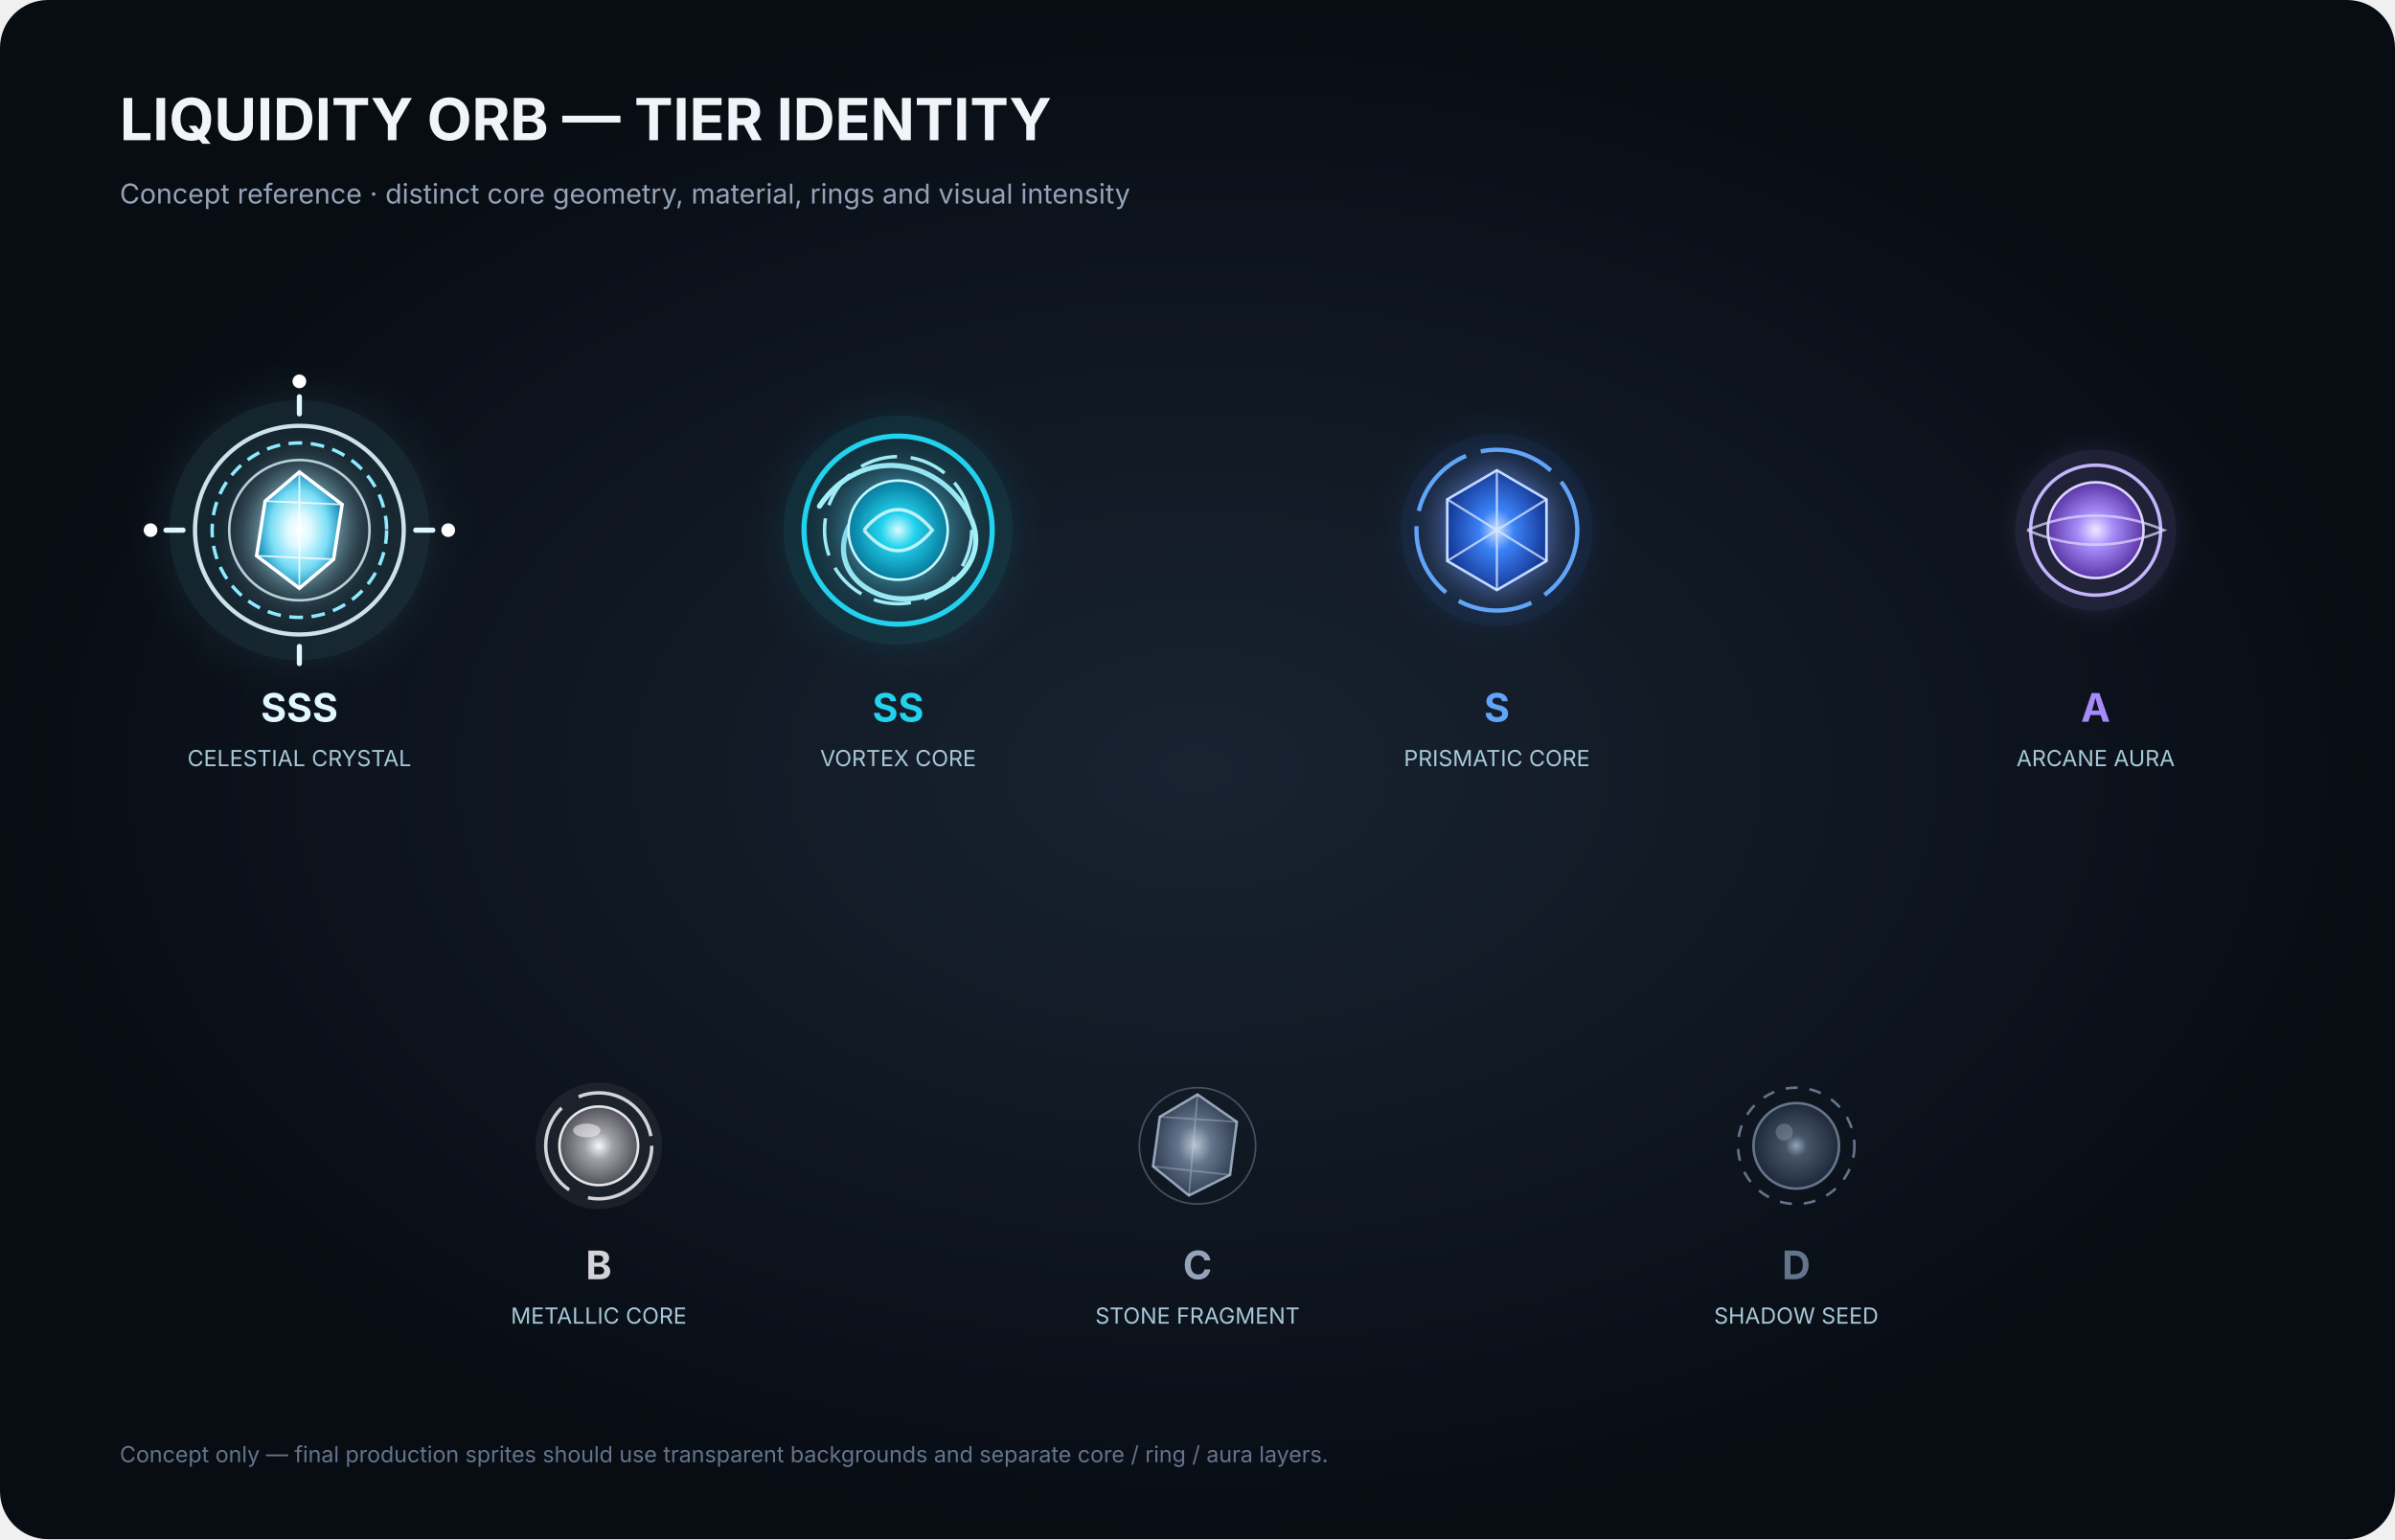
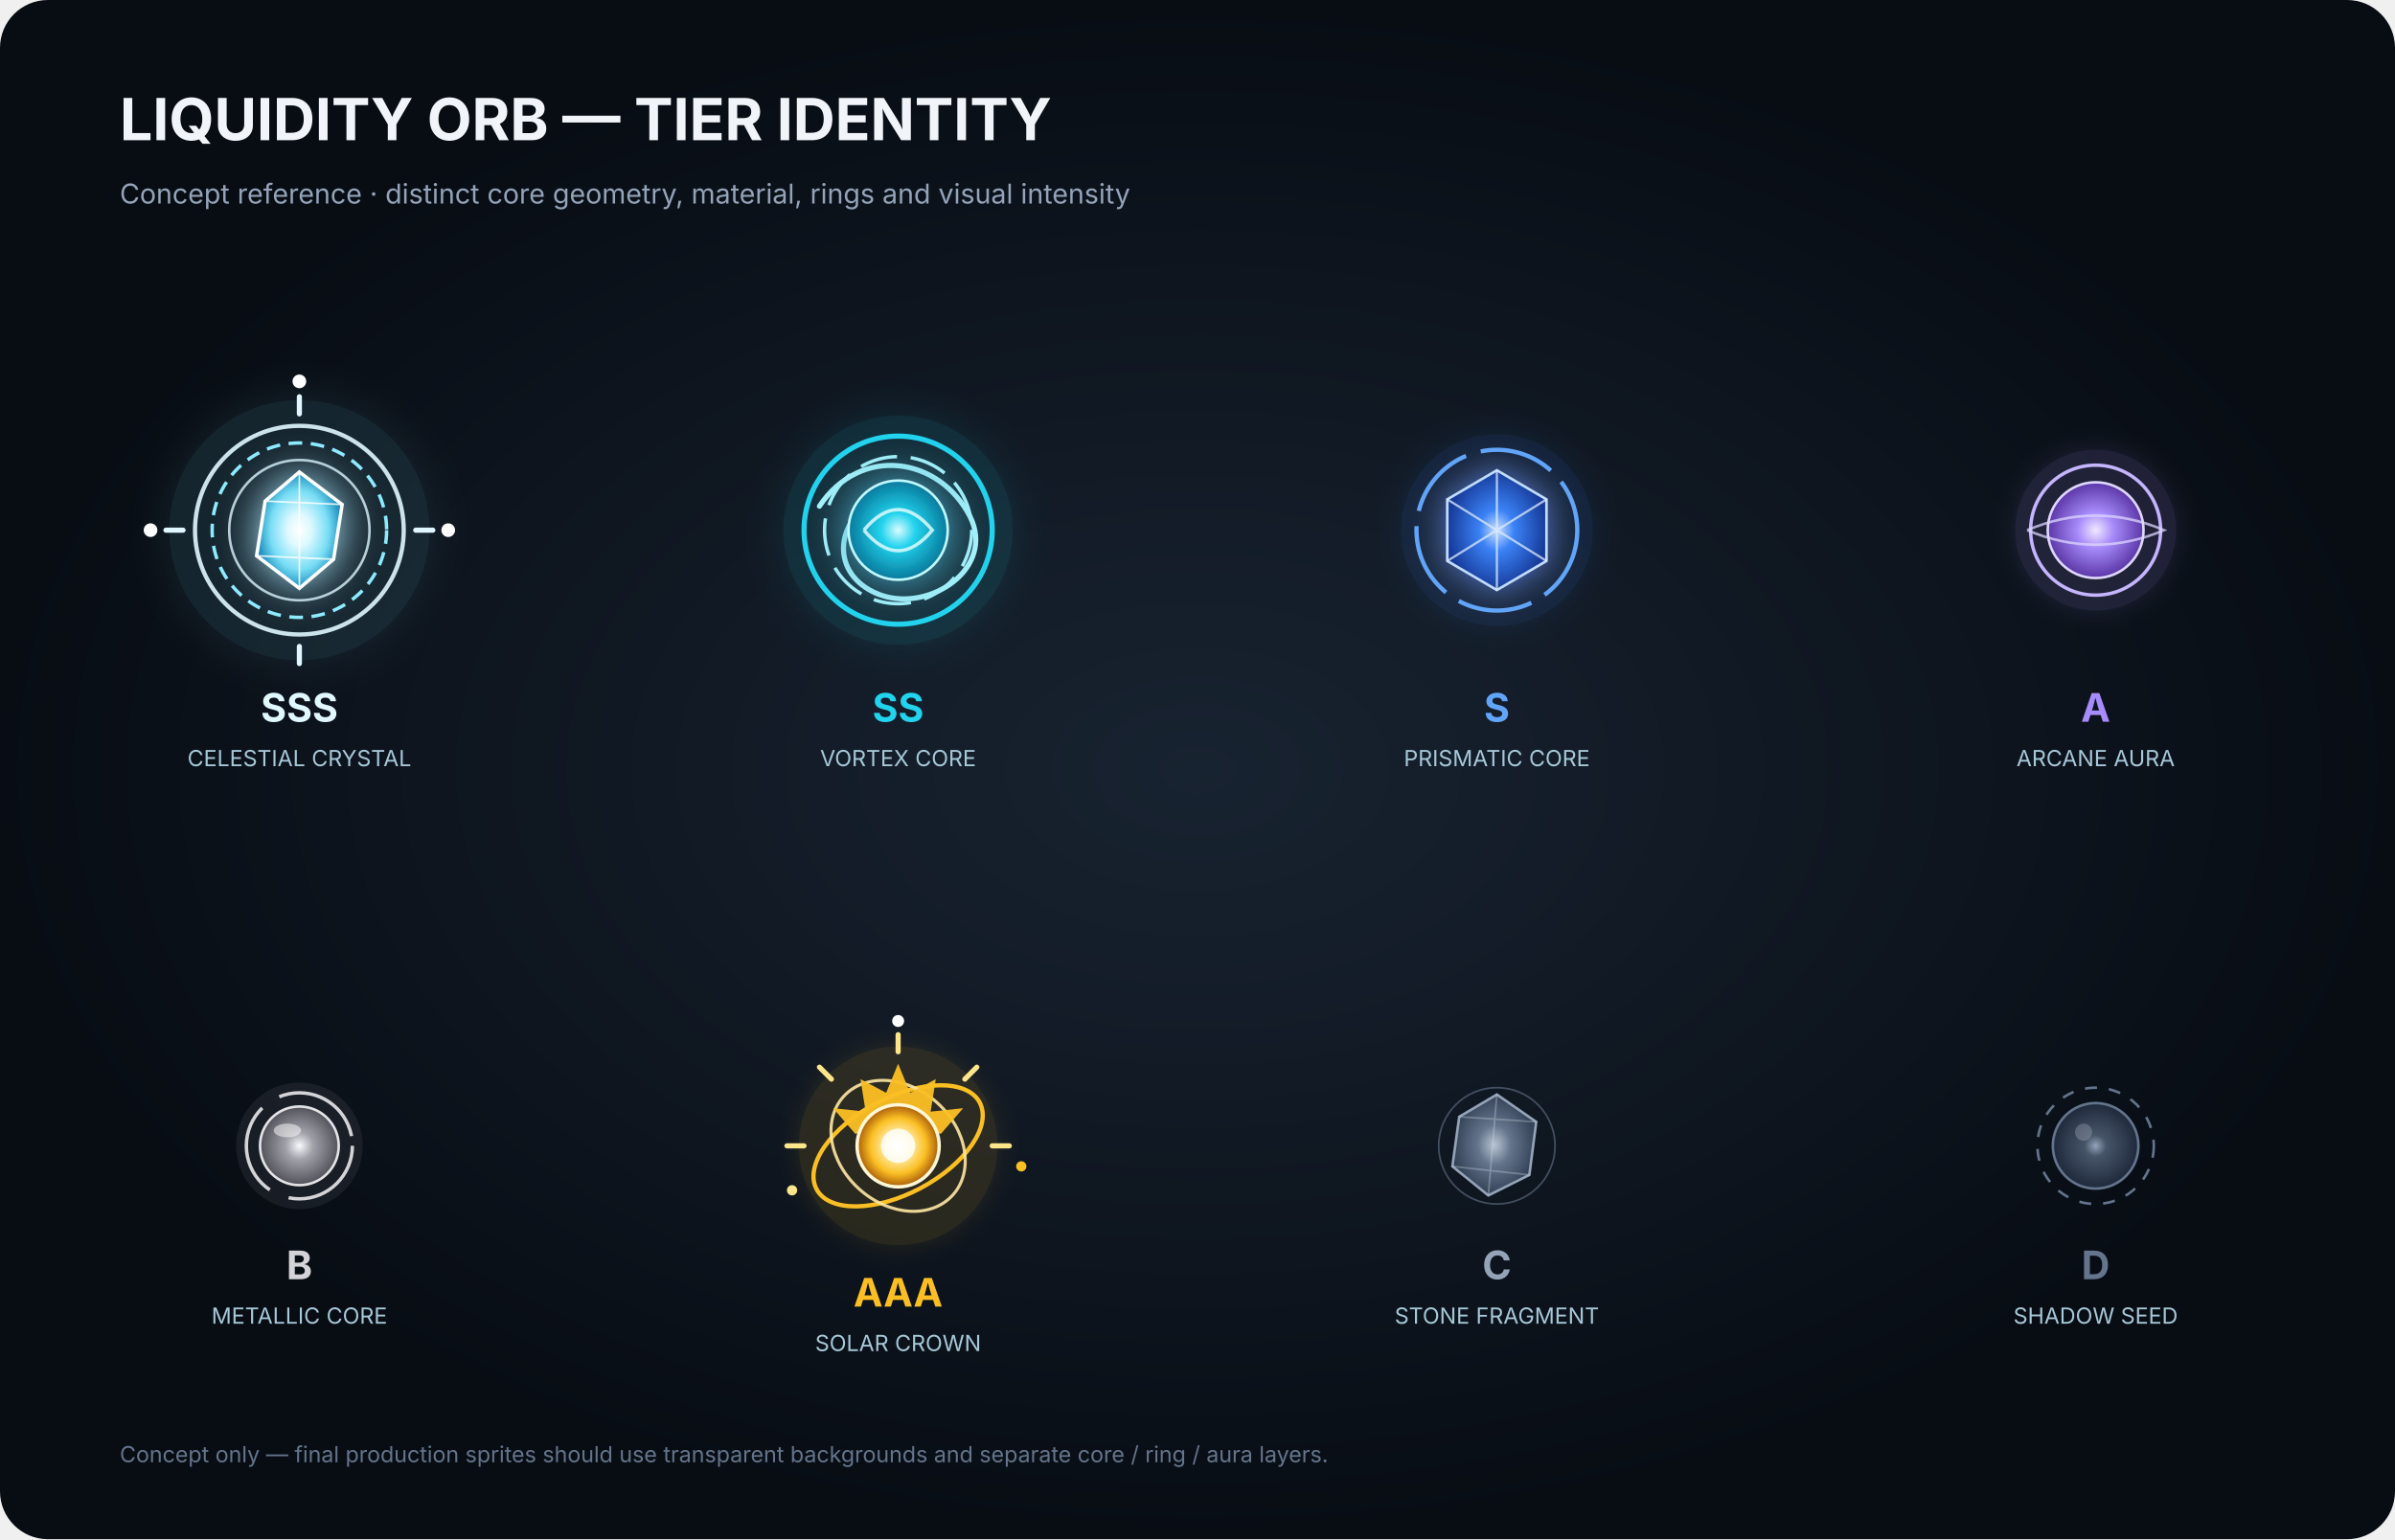
<svg xmlns="http://www.w3.org/2000/svg" width="1400" height="900" viewBox="0 0 1400 900">
  <defs>
    <radialGradient id="bg">
      <stop stop-color="#182331" />
      <stop offset="1" stop-color="#080D14" />
    </radialGradient>
    <radialGradient id="sss">
      <stop stop-color="#FFFFFF" />
      <stop offset=".28" stop-color="#DDF9FF" />
      <stop offset=".68" stop-color="#78DDF5" />
      <stop offset="1" stop-color="#1B8EBC" />
+     </radialGradient>
+     <radialGradient id="aaa">
+       <stop stop-color="#FFFFFF" />
+       <stop offset=".28" stop-color="#FFF1B8" />
+       <stop offset=".68" stop-color="#FBBF24" />
+       <stop offset="1" stop-color="#A85B08" />
    </radialGradient>
    <radialGradient id="ss">
      <stop stop-color="#D9FCFF" />
      <stop offset=".35" stop-color="#22D3EE" />
      <stop offset="1" stop-color="#087A9C" />
    </radialGradient>
    <radialGradient id="s">
      <stop stop-color="#C9E2FF" />
      <stop offset=".35" stop-color="#3B82F6" />
      <stop offset="1" stop-color="#173B9A" />
    </radialGradient>
    <radialGradient id="a">
      <stop stop-color="#F1E8FF" />
      <stop offset=".38" stop-color="#A78BFA" />
      <stop offset="1" stop-color="#5B36A7" />
    </radialGradient>
    <radialGradient id="b">
      <stop stop-color="#F8FAFC" />
      <stop offset=".35" stop-color="#A1A1AA" />
      <stop offset="1" stop-color="#52525B" />
    </radialGradient>
    <radialGradient id="c">
      <stop stop-color="#B8C4D3" />
      <stop offset=".4" stop-color="#64748B" />
      <stop offset="1" stop-color="#334155" />
    </radialGradient>
    <radialGradient id="d">
      <stop stop-color="#94A3B8" />
      <stop offset=".25" stop-color="#475569" />
      <stop offset="1" stop-color="#1E293B" />
    </radialGradient>
    <filter id="glowCyan" x="-100%" y="-100%" width="300%" height="300%">
      <feGaussianBlur stdDeviation="12" result="b" />
      <feMerge>
        <feMergeNode in="b" />
        <feMergeNode in="SourceGraphic" />
      </feMerge>
    </filter>
    <filter id="glowBlue" x="-100%" y="-100%" width="300%" height="300%">
      <feGaussianBlur stdDeviation="9" result="b" />
      <feMerge>
        <feMergeNode in="b" />
        <feMergeNode in="SourceGraphic" />
      </feMerge>
    </filter>
    <filter id="glowViolet" x="-100%" y="-100%" width="300%" height="300%">
      <feGaussianBlur stdDeviation="7" result="b" />
      <feMerge>
        <feMergeNode in="b" />
        <feMergeNode in="SourceGraphic" />
      </feMerge>
    </filter>
  </defs>
  <rect width="1400" height="900" rx="28" fill="url(#bg)" />
  <text x="70" y="82" fill="#F1F5F9" font-family="Inter,Arial" font-size="34" font-weight="700">LIQUIDITY ORB — TIER IDENTITY</text>
  <text x="70" y="119" fill="#94A3B8" font-family="Inter,Arial" font-size="16">Concept reference · distinct core geometry, material, rings and visual intensity</text>
  <g transform="translate(0 20)" font-family="Inter,Arial">
    <g transform="translate(175 290)">
      <circle r="76" fill="#7DEBFF" opacity=".10" filter="url(#glowCyan)" />
      <circle r="61" fill="none" stroke="#E0F7FF" stroke-width="2.5" opacity=".9" />
      <circle r="51" fill="none" stroke="#8DEBFF" stroke-width="2" stroke-dasharray="8 5" />
      <circle r="41" fill="none" stroke="#E0F7FF" stroke-width="1.5" opacity=".8" />
      <path d="M0 -34 L25 -15 L20 17 L0 34 L-25 15 L-20 -17Z" fill="url(#sss)" stroke="#FFFFFF" stroke-width="2" filter="url(#glowCyan)" />
      <path d="M0 -34 L0 34 M-20 -17 L25 -15 M-25 15 L20 17" stroke="#FFFFFF" stroke-width="1" opacity=".8" />
      <path d="M0 -78 V-68 M78 0 H68 M0 78 V68 M-78 0 H-68" stroke="#E0F7FF" stroke-width="3" stroke-linecap="round" />
      <circle cx="0" cy="-87" r="4" fill="#FFFFFF" />
      <circle cx="87" cy="0" r="4" fill="#FFFFFF" />
      <circle cx="-87" cy="0" r="4" fill="#FFFFFF" />
      <text y="112" text-anchor="middle" fill="#E0F7FF" font-size="23" font-weight="700">SSS</text>
      <text y="138" text-anchor="middle" fill="#A7C8D8" font-size="13">CELESTIAL CRYSTAL</text>
    </g>
+     <g transform="translate(525 650)">
+       <circle r="58" fill="#FBBF24" opacity=".12" filter="url(#glowViolet)" />
+       <ellipse rx="54" ry="28" transform="rotate(-28)" fill="none" stroke="#FBBF24" stroke-width="2.5" />
+       <ellipse rx="43" ry="34" transform="rotate(42)" fill="none" stroke="#FFE7A3" stroke-width="1.8" opacity=".9" />
+       <path d="M0 -48 L7 -31 L22 -39 L19 -20 L38 -22 L25 -7 L0 -14 L-25 -7 L-38 -22 L-19 -20 L-22 -39 L-7 -31Z" fill="#FBBF24" opacity=".95" />
+       <circle r="24" fill="url(#aaa)" stroke="#FFF7D6" stroke-width="2" />
+       <circle r="10" fill="#FFFFFF" opacity=".8" />
+       <path d="M0 -65 V-55 M46 -46 L39 -39 M65 0 H55 M-46 -46 L-39 -39 M-65 0 H-55" stroke="#FDE68A" stroke-width="3" stroke-linecap="round" />
+       <circle cx="0" cy="-73" r="3.5" fill="#FFFFFF" />
+       <circle cx="72" cy="12" r="3" fill="#FBBF24" />
+       <circle cx="-62" cy="26" r="3" fill="#FDE68A" />
+       <text y="94" text-anchor="middle" fill="#FBBF24" font-size="23" font-weight="700">AAA</text>
+       <text y="120" text-anchor="middle" fill="#A7C8D8" font-size="13">SOLAR CROWN</text>
+     </g>
    <g transform="translate(525 290)">
      <circle r="67" fill="#22D3EE" opacity=".12" filter="url(#glowCyan)" />
      <circle r="55" fill="none" stroke="#22D3EE" stroke-width="3" />
      <circle r="43" fill="none" stroke="#A5F3FC" stroke-width="2" stroke-dasharray="22 8" />
      <path d="M-46 -14 C-22 -50 24 -43 42 -8 C57 22 19 48 -10 38 C-38 28 -39 -2 -14 -18 C5 -30 28 -12 22 7" fill="none" stroke="#A5F3FC" stroke-width="3" stroke-linecap="round" />
      <circle r="29" fill="url(#ss)" stroke="#BFF8FF" stroke-width="1.5" filter="url(#glowCyan)" />
      <path d="M-20 0 Q0 -24 20 0 Q0 24 -20 0" fill="none" stroke="#E6FEFF" stroke-width="2" opacity=".8" />
      <text y="112" text-anchor="middle" fill="#22D3EE" font-size="23" font-weight="700">SS</text>
      <text y="138" text-anchor="middle" fill="#A7C8D8" font-size="13">VORTEX CORE</text>
    </g>
    <g transform="translate(875 290)">
      <circle r="56" fill="#3B82F6" opacity=".12" filter="url(#glowBlue)" />
      <circle r="47" fill="none" stroke="#60A5FA" stroke-width="2.5" stroke-dasharray="44 9" />
      <path d="M0 -35 L29 -18 L29 18 L0 35 L-29 18 L-29 -18Z" fill="url(#s)" stroke="#BFDBFE" stroke-width="1.5" filter="url(#glowBlue)" />
      <path d="M0 -35 V35 M-29 -18 L29 18 M29 -18 L-29 18" stroke="#DBEAFE" stroke-width="1.3" opacity=".75" />
      <text y="112" text-anchor="middle" fill="#60A5FA" font-size="23" font-weight="700">S</text>
      <text y="138" text-anchor="middle" fill="#A7C8D8" font-size="13">PRISMATIC CORE</text>
    </g>
    <g transform="translate(1225 290)">
      <circle r="47" fill="#A78BFA" opacity=".14" filter="url(#glowViolet)" />
      <circle r="38" fill="none" stroke="#C4B5FD" stroke-width="2" />
      <circle r="28" fill="url(#a)" stroke="#DDD6FE" stroke-width="1.5" />
      <path d="M-40 0 Q0 -17 40 0 Q0 17 -40 0" fill="none" stroke="#DDD6FE" stroke-width="1.5" opacity=".75" />
      <text y="112" text-anchor="middle" fill="#A78BFA" font-size="23" font-weight="700">A</text>
      <text y="138" text-anchor="middle" fill="#A7C8D8" font-size="13">ARCANE AURA</text>
    </g>
-     <g transform="translate(350 650)">
+     <g transform="translate(175 650)">
      <circle r="37" fill="#A1A1AA" opacity=".10" />
      <circle r="31" fill="none" stroke="#D4D4D8" stroke-width="2" stroke-dasharray="55 12" />
      <circle r="23" fill="url(#b)" stroke="#E4E4E7" stroke-width="1.5" />
      <ellipse cx="-7" cy="-9" rx="8" ry="4" fill="#FFFFFF" opacity=".5" />
      <text y="78" text-anchor="middle" fill="#D4D4D8" font-size="23" font-weight="700">B</text>
      <text y="104" text-anchor="middle" fill="#A7C8D8" font-size="13">METALLIC CORE</text>
    </g>
-     <g transform="translate(700 650)">
+     <g transform="translate(875 650)">
      <path d="M0 -30 L23 -14 L19 17 L-5 29 L-26 12 L-22 -17Z" fill="url(#c)" stroke="#94A3B8" stroke-width="1.5" />
      <path d="M0 -30 L-5 29 M-22 -17 L23 -14 M-26 12 L19 17" stroke="#CBD5E1" stroke-width="1" opacity=".35" />
      <circle r="34" fill="none" stroke="#64748B" stroke-width="1" opacity=".6" />
      <text y="78" text-anchor="middle" fill="#94A3B8" font-size="23" font-weight="700">C</text>
      <text y="104" text-anchor="middle" fill="#A7C8D8" font-size="13">STONE FRAGMENT</text>
    </g>
-     <g transform="translate(1050 650)">
+     <g transform="translate(1225 650)">
      <circle r="25" fill="url(#d)" stroke="#64748B" stroke-width="1.5" />
      <circle r="34" fill="none" stroke="#64748B" stroke-width="1.5" stroke-dasharray="7 7" />
      <circle cx="-7" cy="-8" r="5" fill="#CBD5E1" opacity=".25" />
      <text y="78" text-anchor="middle" fill="#64748B" font-size="23" font-weight="700">D</text>
      <text y="104" text-anchor="middle" fill="#A7C8D8" font-size="13">SHADOW SEED</text>
    </g>
  </g>
  <text x="70" y="855" fill="#64748B" font-family="Inter,Arial" font-size="13">Concept only — final production sprites should use transparent backgrounds and separate core / ring / aura layers.</text>
</svg>
